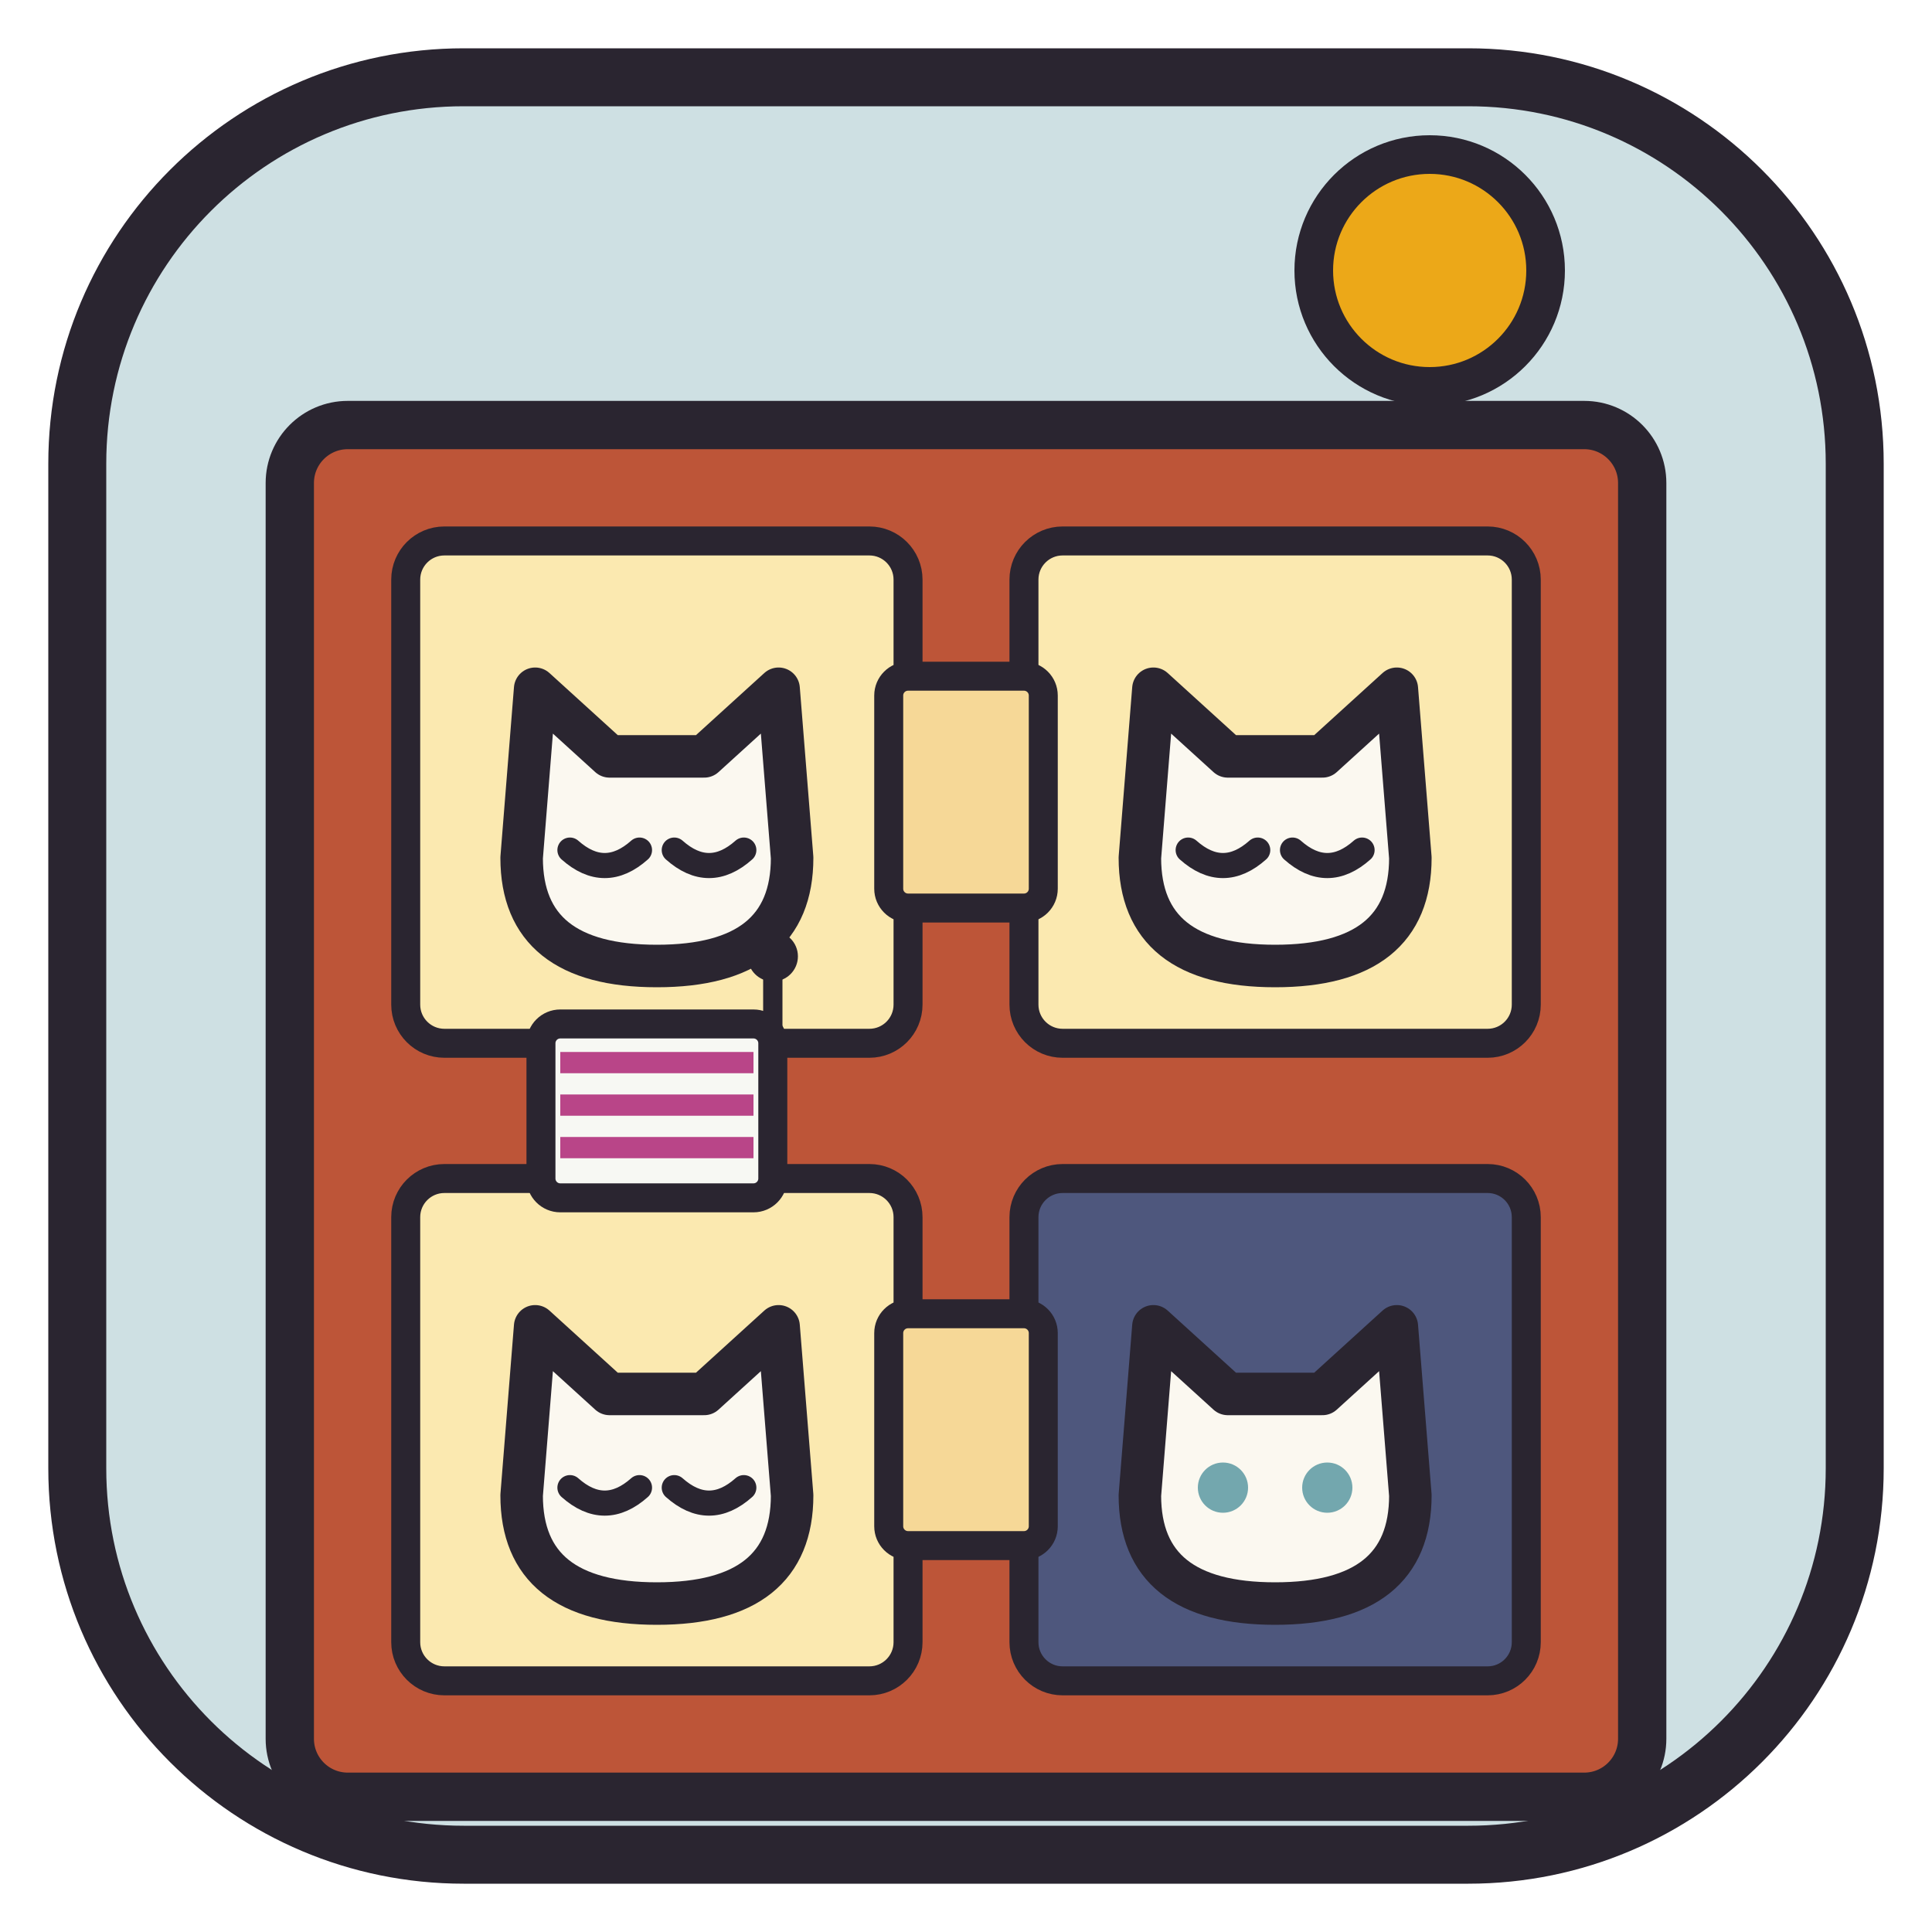
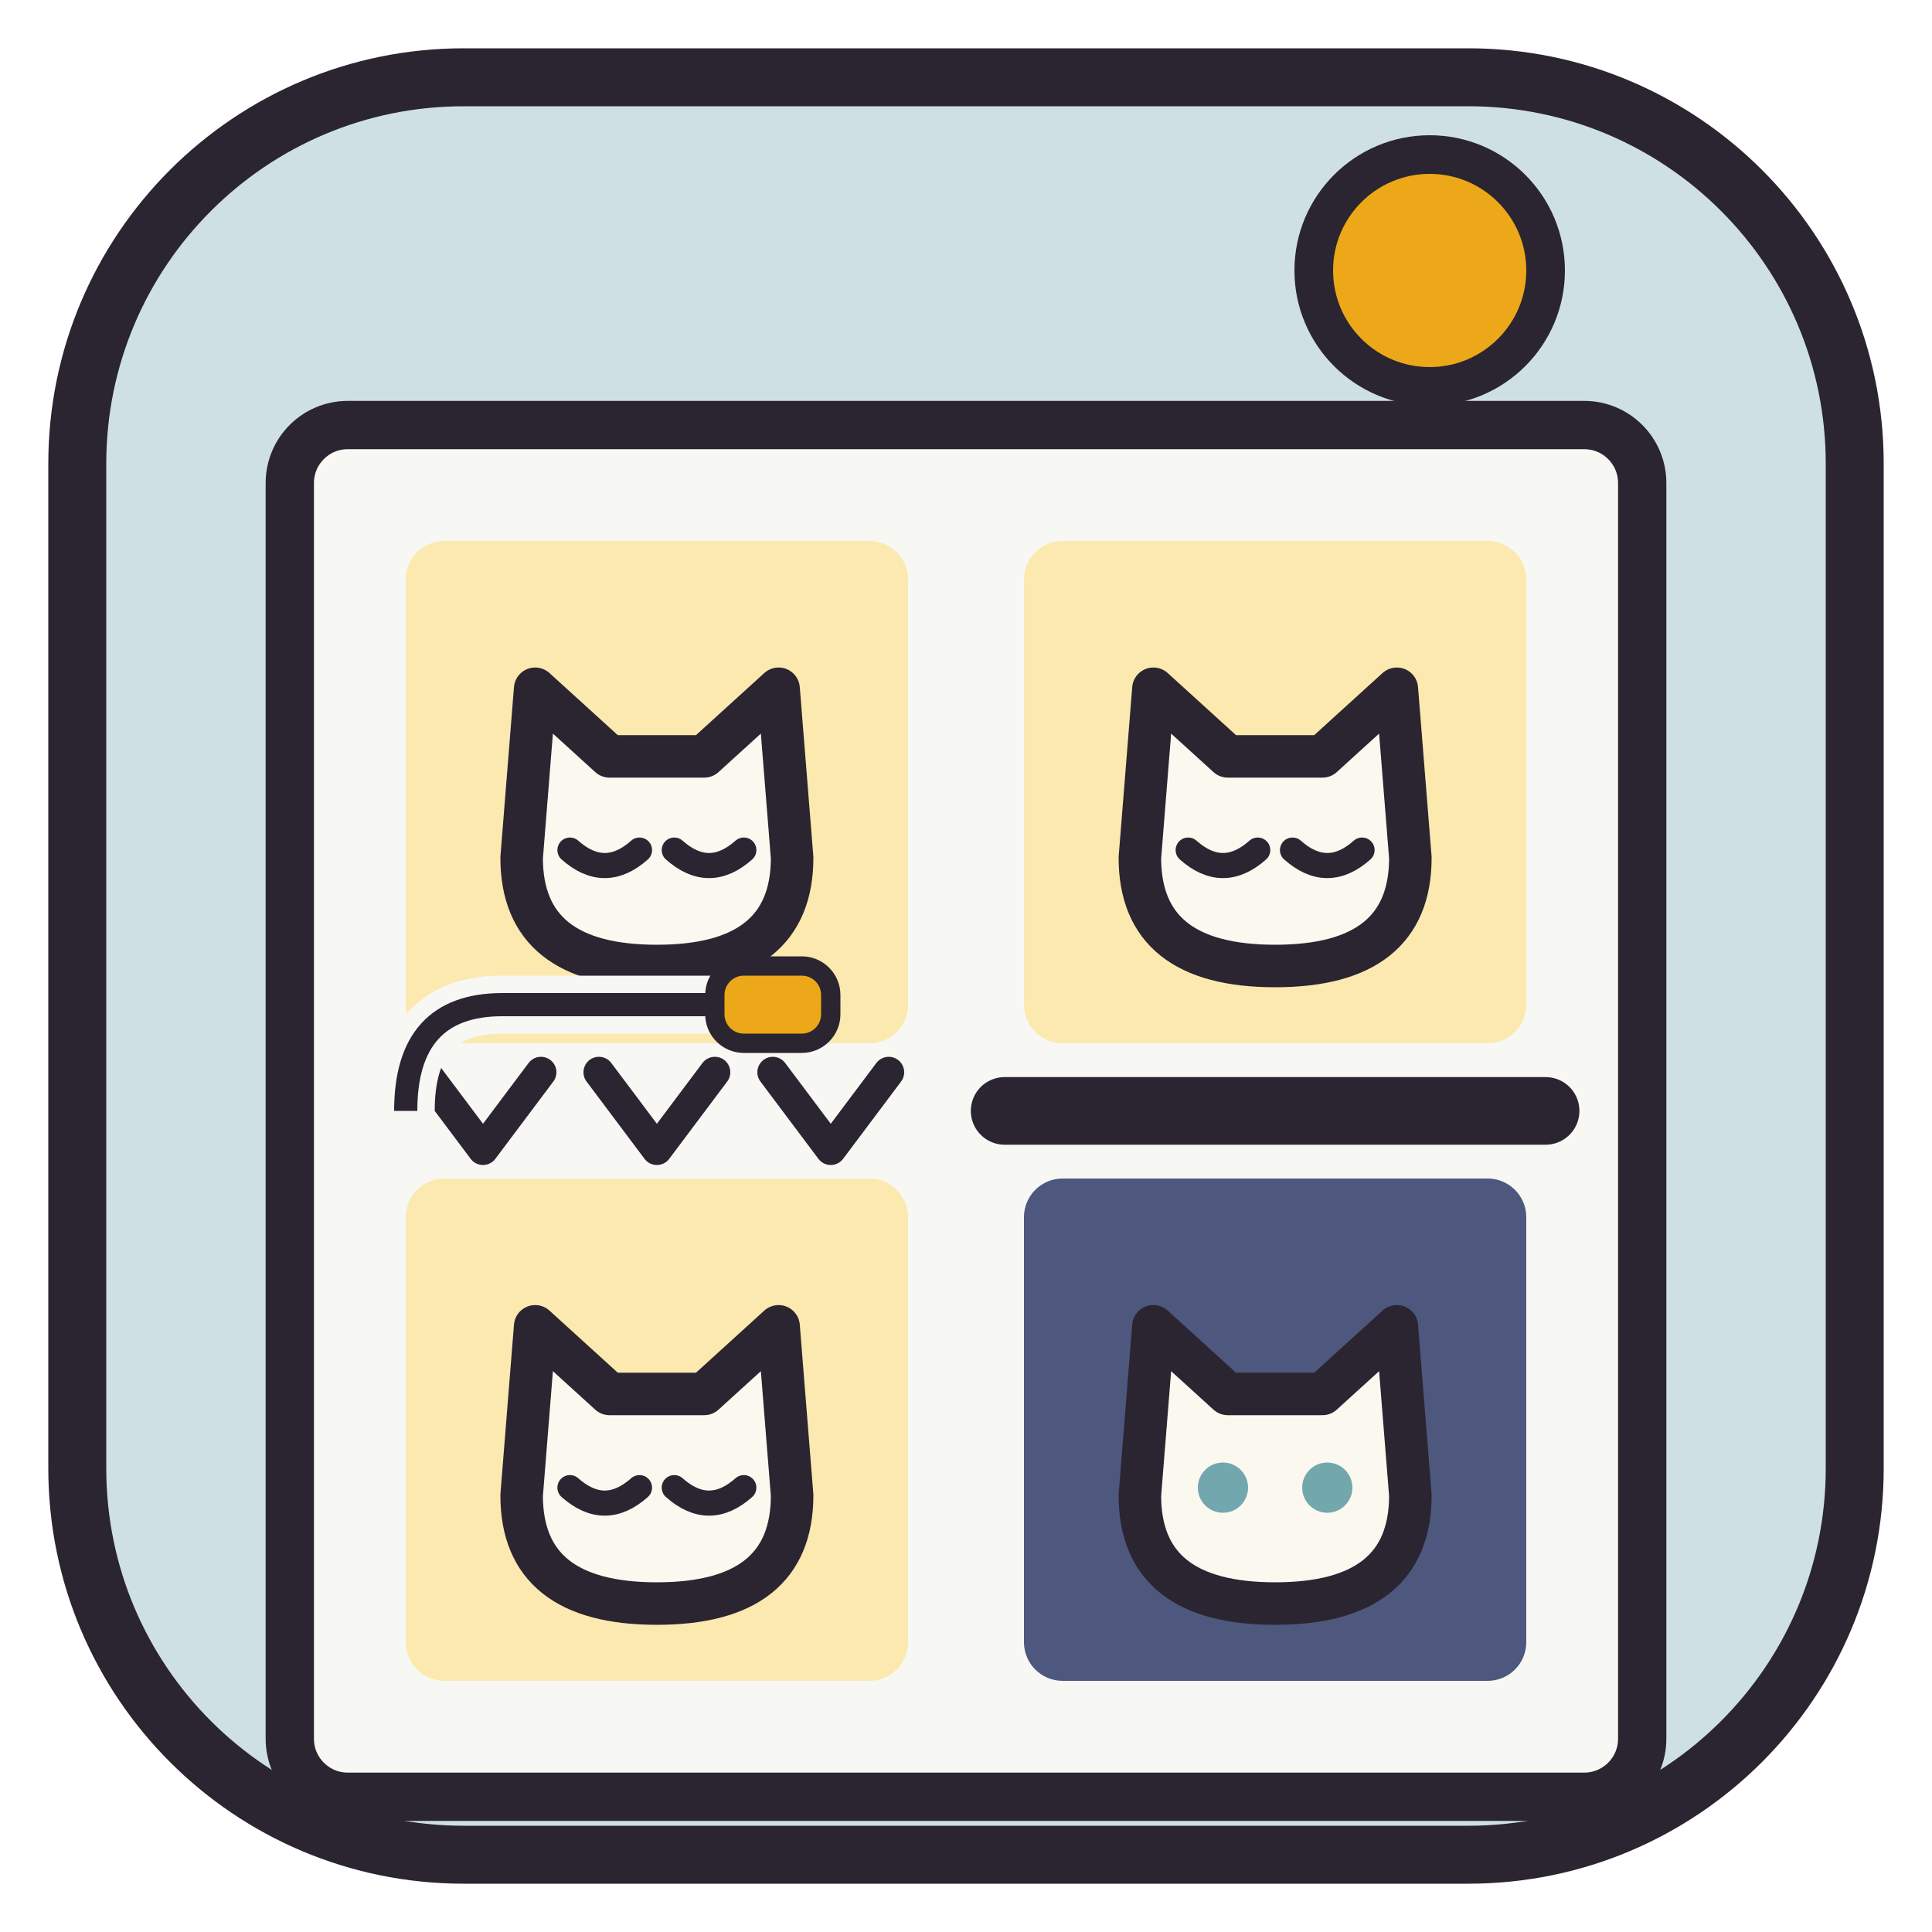
<svg xmlns="http://www.w3.org/2000/svg" viewBox="0 0 100 100">
  <rect x="4" y="4" width="92" height="92" rx="20" fill="#CEE0E3" stroke="#2A2530" stroke-width="3" />
  <circle cx="74" cy="14" r="6" fill="#ECA818" stroke="#2A2530" stroke-width="2" />
-   <rect x="15" y="22" width="70" height="71" rx="3" fill="#BD5538" stroke="#2A2530" stroke-width="2.5" />
-   <rect x="21" y="28" width="26" height="26" rx="2" fill="#FBE9B0" stroke="#2A2530" stroke-width="1.5" />
+   <rect x="15" y="22" width="70" height="71" rx="3" fill="#F7F8F3" stroke="#2A2530" stroke-width="2.5" />
+   <rect x="21" y="28" width="26" height="26" rx="2" fill="#FBE9B0" />
  <path d="M27 44.4L27.7 35.65L31.55 39.15L36.45 39.15L40.3 35.65L41 44.4Q41 50 34 50Q27 50 27 44.4Z" fill="#FBF8F0" stroke="#2A2530" stroke-width="2.2" stroke-linejoin="round" />
  <path d="M29.5 44Q31.3 45.6 33.1 44M34.9 44Q36.7 45.6 38.5 44" fill="none" stroke="#2A2530" stroke-width="1.3" stroke-linecap="round" />
-   <rect x="53" y="28" width="26" height="26" rx="2" fill="#FBE9B0" stroke="#2A2530" stroke-width="1.5" />
+   <rect x="53" y="28" width="26" height="26" rx="2" fill="#FBE9B0" />
  <path d="M59 44.4L59.7 35.65L63.55 39.15L68.45 39.15L72.3 35.65L73 44.4Q73 50 66 50Q59 50 59 44.4Z" fill="#FBF8F0" stroke="#2A2530" stroke-width="2.2" stroke-linejoin="round" />
  <path d="M61.5 44Q63.3 45.6 65.1 44M66.9 44Q68.7 45.6 70.5 44" fill="none" stroke="#2A2530" stroke-width="1.3" stroke-linecap="round" />
-   <rect x="21" y="61" width="26" height="26" rx="2" fill="#FBE9B0" stroke="#2A2530" stroke-width="1.5" />
+   <rect x="21" y="61" width="26" height="26" rx="2" fill="#FBE9B0" />
  <path d="M27 77.4L27.7 68.65L31.55 72.15L36.45 72.15L40.3 68.65L41 77.4Q41 83 34 83Q27 83 27 77.4Z" fill="#FBF8F0" stroke="#2A2530" stroke-width="2.2" stroke-linejoin="round" />
  <path d="M29.5 77Q31.3 78.6 33.1 77M34.9 77Q36.7 78.6 38.5 77" fill="none" stroke="#2A2530" stroke-width="1.3" stroke-linecap="round" />
-   <rect x="53" y="61" width="26" height="26" rx="2" fill="#4E577D" stroke="#2A2530" stroke-width="1.5" />
+   <rect x="53" y="61" width="26" height="26" rx="2" fill="#4E577D" />
  <path d="M59 77.4L59.7 68.65L63.55 72.15L68.45 72.15L72.3 68.65L73 77.4Q73 83 66 83Q59 83 59 77.4Z" fill="#FBF8F0" stroke="#2A2530" stroke-width="2.2" stroke-linejoin="round" />
  <circle cx="63.3" cy="77" r="1.3" fill="#73A7AE" />
  <circle cx="68.7" cy="77" r="1.3" fill="#73A7AE" />
-   <rect x="46" y="35" width="8" height="12" rx="1" fill="#F6D897" stroke="#2A2530" stroke-width="1.5" />
-   <rect x="28" y="53" width="12" height="9" rx="1" fill="#F7F8F3" stroke="#2A2530" stroke-width="1.5" />
-   <path d="M29 55.0H39" stroke="#B94588" stroke-width="1.1" />
-   <path d="M29 57.2H39" stroke="#B94588" stroke-width="1.1" />
-   <path d="M29 59.4H39" stroke="#B94588" stroke-width="1.1" />
-   <path d="M40 54.5V50" stroke="#2A2530" stroke-width="1" />
-   <circle cx="40" cy="49.5" r="1.3" fill="#2A2530" />
-   <rect x="46" y="68" width="8" height="12" rx="1" fill="#F6D897" stroke="#2A2530" stroke-width="1.5" />
+   <path d="M52 57.5H80" stroke="#2A2530" stroke-width="3.5" stroke-linecap="round" />
+   <path d="M22 55.5L25 59.5L28 55.5" fill="none" stroke="#2A2530" stroke-width="1.6" stroke-linecap="round" stroke-linejoin="round" />
+   <path d="M31 55.5L34 59.5L37 55.5" fill="none" stroke="#2A2530" stroke-width="1.6" stroke-linecap="round" stroke-linejoin="round" />
+   <path d="M40 55.5L43 59.5L46 55.5" fill="none" stroke="#2A2530" stroke-width="1.6" stroke-linecap="round" stroke-linejoin="round" />
+   <path d="M21 57.5Q21 52 26 52H38" fill="none" stroke="#F7F8F3" stroke-width="3" />
+   <path d="M21 57.5Q21 52 26 52H38" fill="none" stroke="#2A2530" stroke-width="1.2" />
+   <rect x="37" y="50" width="6" height="4" rx="1.5" fill="#ECA818" stroke="#2A2530" stroke-width="1" />
</svg>
